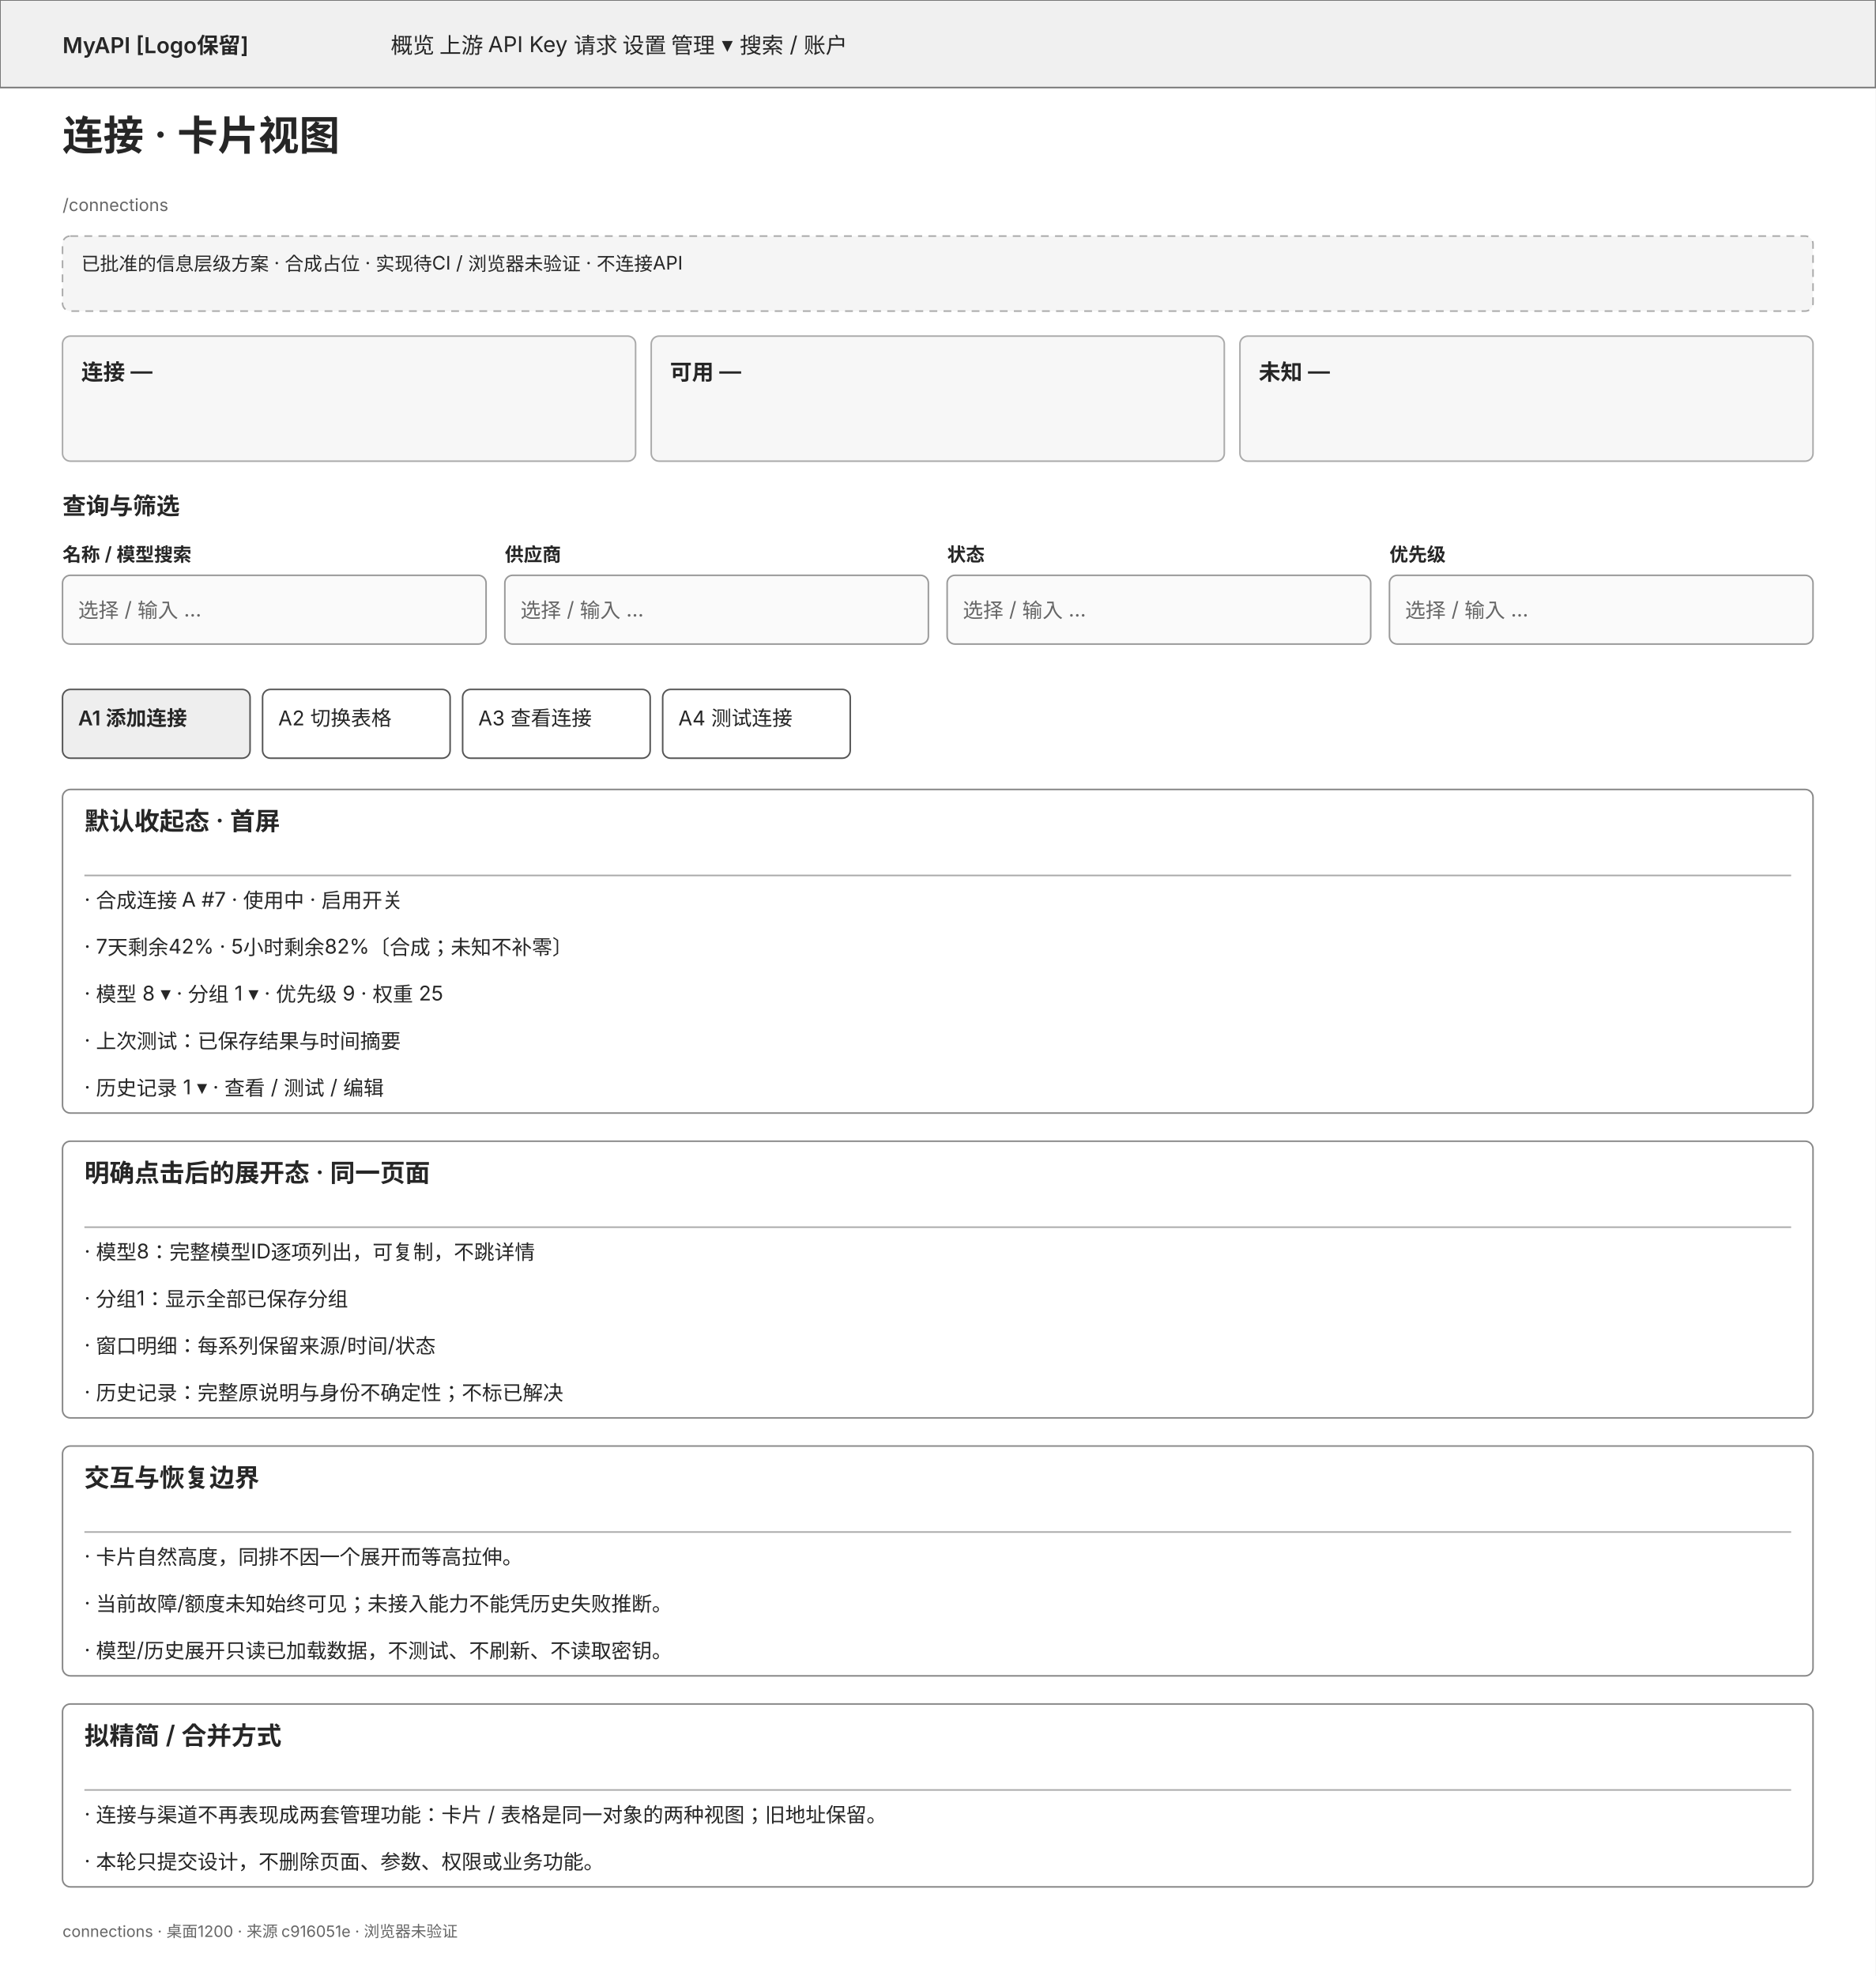
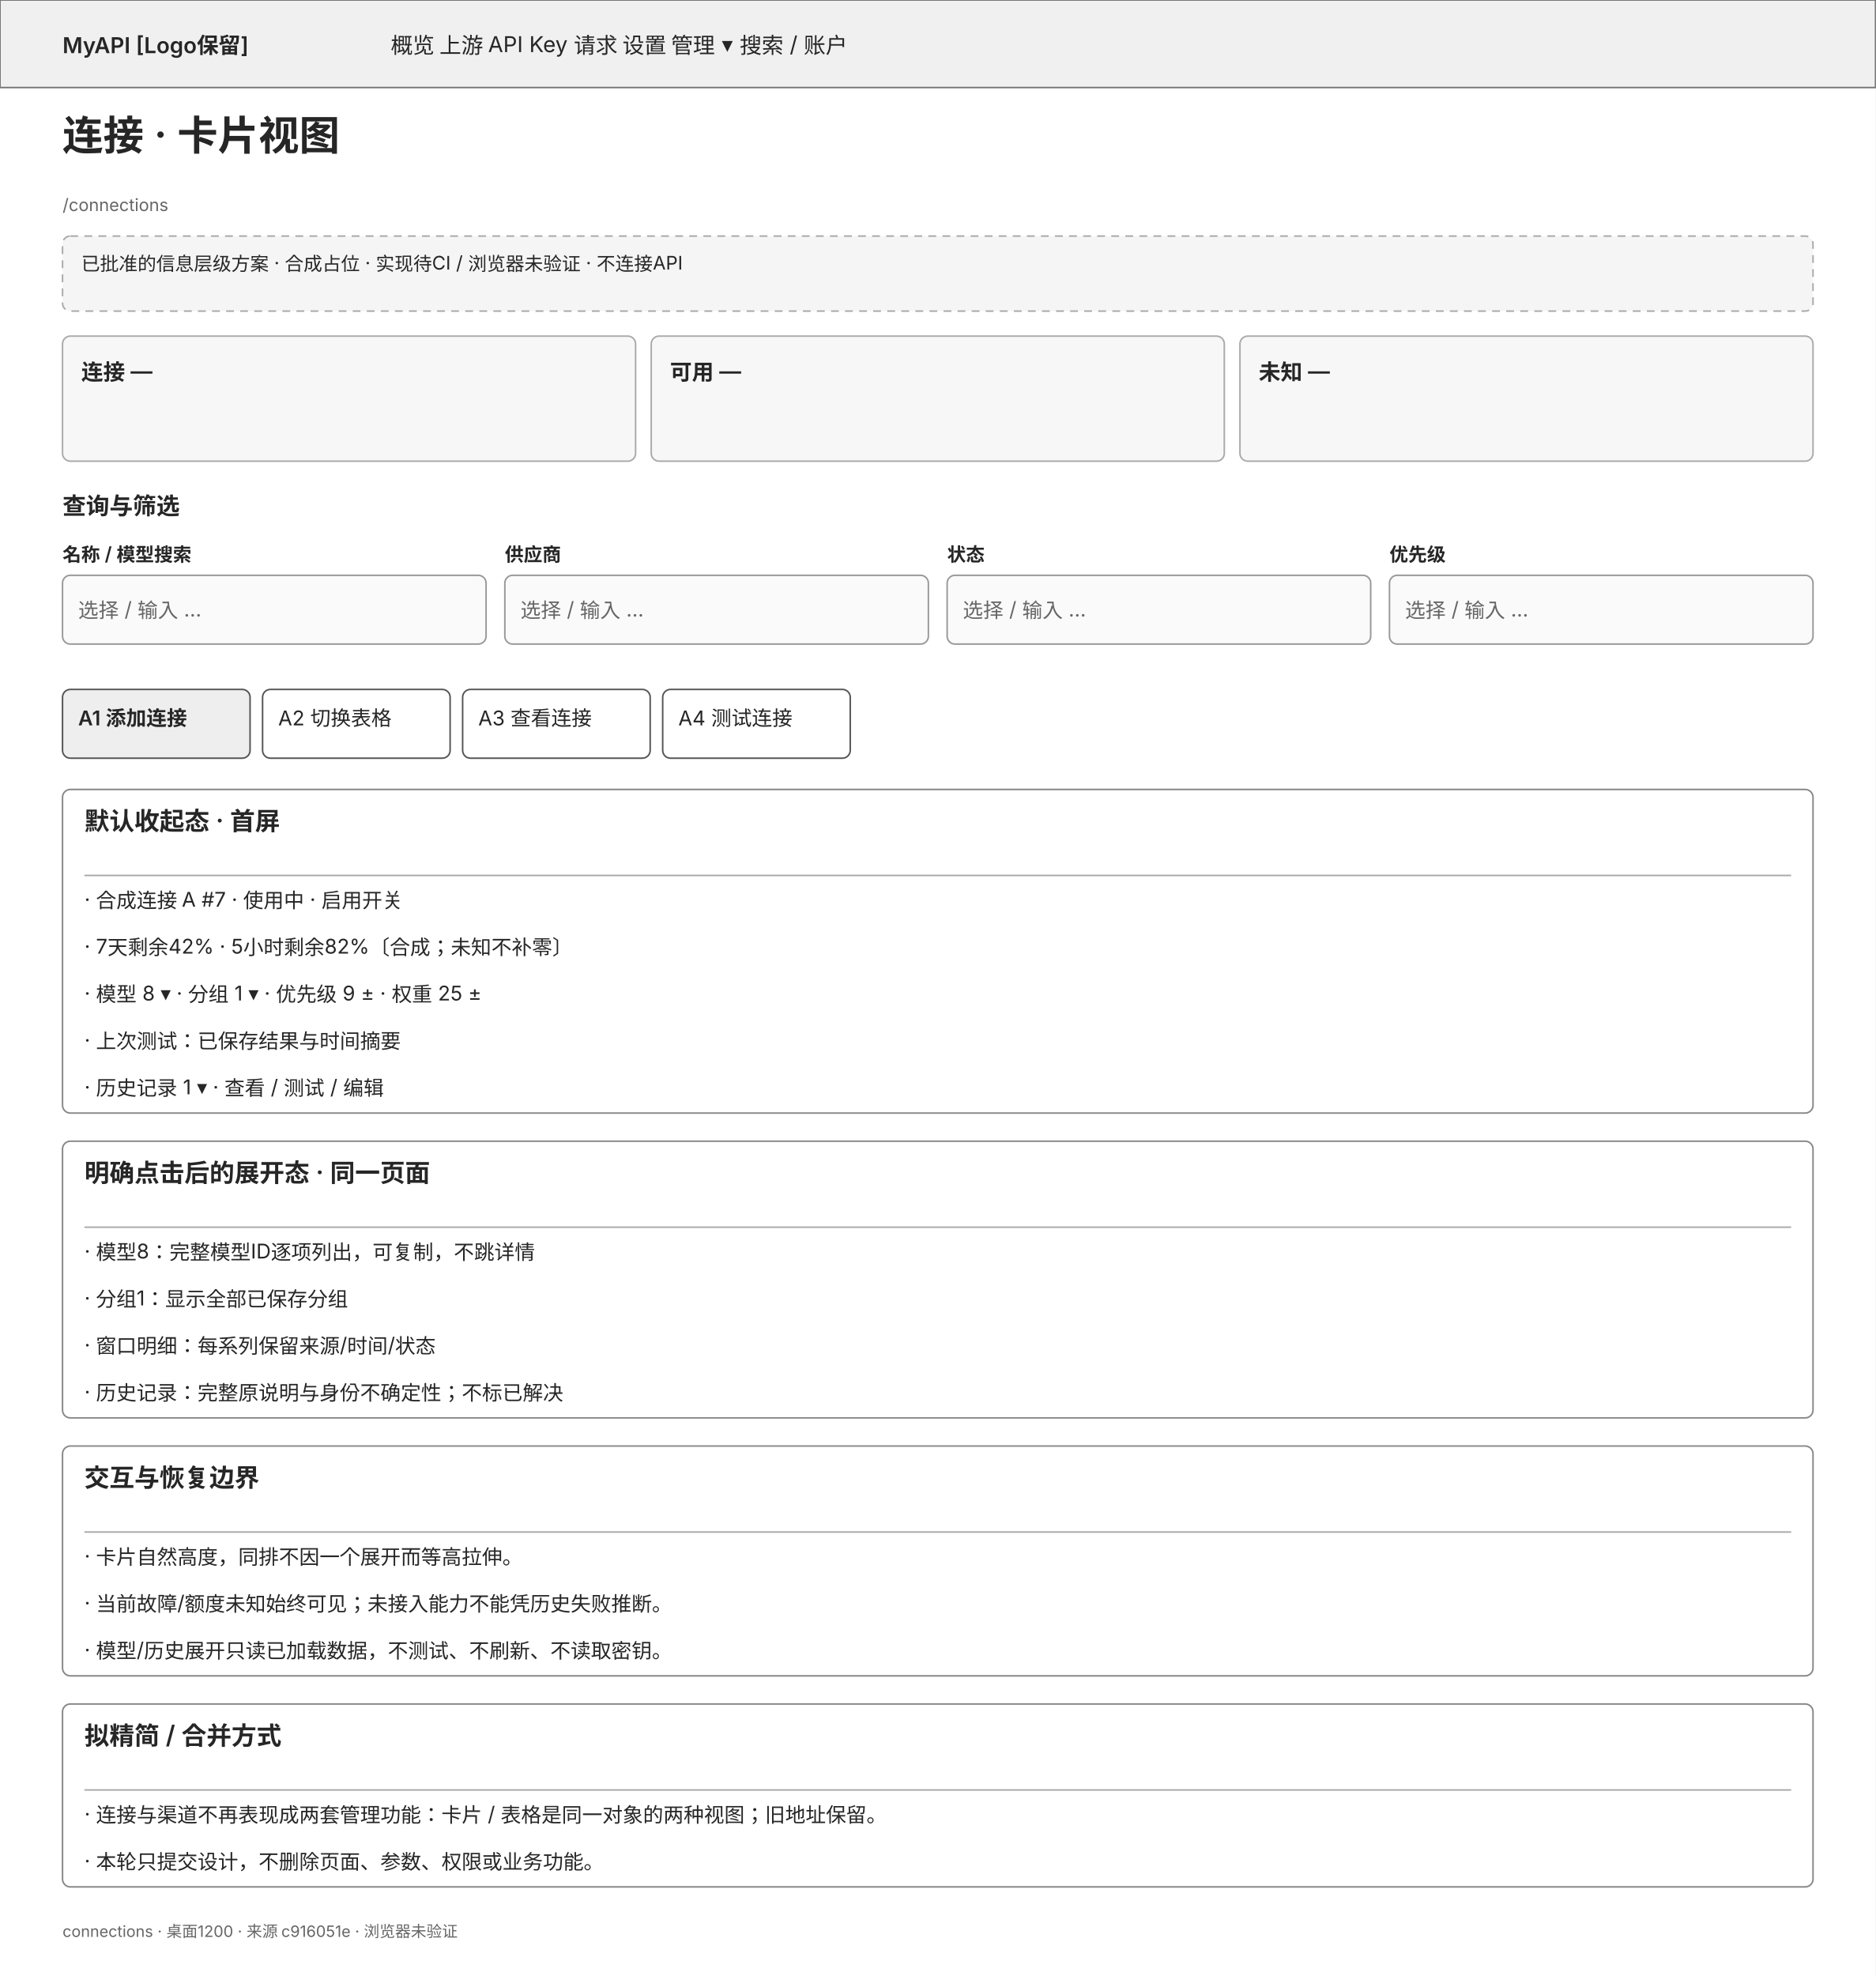
<svg xmlns="http://www.w3.org/2000/svg" width="1200" height="1264" viewBox="0 0 1200 1264" role="img" aria-labelledby="title desc">
  <rect width="100%" height="100%" fill="#ffffff" />
  <g font-family="system-ui, -apple-system, BlinkMacSystemFont, sans-serif">
    <rect x="0" y="0" width="1200" height="56" rx="0" fill="#f0f0f0" stroke="#777777" />
    <text x="40" y="34" font-size="14" font-weight="600" fill="#262626">MyAPI  [Logo保留]</text>
    <text x="250" y="34" font-size="14" font-weight="normal" fill="#262626">概览    上游    API Key    请求    设置    管理 ▾       搜索 / 账户</text>
    <text x="40" y="96" font-size="26" font-weight="600" fill="#262626">连接 · 卡片视图</text>
    <text x="40" y="135" font-size="11" font-weight="normal" fill="#666666">/connections</text>
    <rect x="40" y="151" width="1120" height="48" rx="5" fill="#f5f5f5" stroke="#aaaaaa" stroke-dasharray="5 4" />
    <text x="52" y="173" font-size="12" font-weight="normal" fill="#262626">已批准的信息层级方案 · 合成占位 · 实现待CI / 浏览器未验证 · 不连接API</text>
    <rect x="40.0" y="215" width="366.667" height="80" rx="5" fill="#f7f7f7" stroke="#aaaaaa" />
    <text x="52.0" y="243" font-size="14" font-weight="600" fill="#262626">连接 —</text>
    <rect x="416.667" y="215" width="366.667" height="80" rx="5" fill="#f7f7f7" stroke="#aaaaaa" />
    <text x="428.667" y="243" font-size="14" font-weight="600" fill="#262626">可用 —</text>
    <rect x="793.333" y="215" width="366.667" height="80" rx="5" fill="#f7f7f7" stroke="#aaaaaa" />
    <text x="805.333" y="243" font-size="14" font-weight="600" fill="#262626">未知 —</text>
    <text x="40" y="329" font-size="15" font-weight="600" fill="#262626">查询与筛选</text>
    <text x="40.0" y="359" font-size="12" font-weight="600" fill="#262626">名称 / 模型搜索</text>
    <rect x="40.0" y="368" width="271.0" height="44" rx="5" fill="#fafafa" stroke="#999999" />
    <text x="50.0" y="395" font-size="13" font-weight="normal" fill="#666666">选择 / 输入 …</text>
    <text x="323.0" y="359" font-size="12" font-weight="600" fill="#262626">供应商</text>
    <rect x="323.0" y="368" width="271.0" height="44" rx="5" fill="#fafafa" stroke="#999999" />
    <text x="333.0" y="395" font-size="13" font-weight="normal" fill="#666666">选择 / 输入 …</text>
    <text x="606.0" y="359" font-size="12" font-weight="600" fill="#262626">状态</text>
    <rect x="606.0" y="368" width="271.0" height="44" rx="5" fill="#fafafa" stroke="#999999" />
    <text x="616.0" y="395" font-size="13" font-weight="normal" fill="#666666">选择 / 输入 …</text>
    <text x="889.0" y="359" font-size="12" font-weight="600" fill="#262626">优先级</text>
    <rect x="889.0" y="368" width="271.0" height="44" rx="5" fill="#fafafa" stroke="#999999" />
    <text x="899.0" y="395" font-size="13" font-weight="normal" fill="#666666">选择 / 输入 …</text>
    <rect x="40" y="441" width="120" height="44" rx="5" fill="#eeeeee" stroke="#555555" />
    <text x="50" y="464" font-size="13" font-weight="600" fill="#262626">A1 添加连接</text>
    <rect x="168" y="441" width="120" height="44" rx="5" fill="#ffffff" stroke="#555555" />
    <text x="178" y="464" font-size="13" font-weight="normal" fill="#262626">A2 切换表格</text>
    <rect x="296" y="441" width="120" height="44" rx="5" fill="#ffffff" stroke="#555555" />
    <text x="306" y="464" font-size="13" font-weight="normal" fill="#262626">A3 查看连接</text>
    <rect x="424" y="441" width="120" height="44" rx="5" fill="#ffffff" stroke="#555555" />
    <text x="434" y="464" font-size="13" font-weight="normal" fill="#262626">A4 测试连接</text>
    <rect x="40" y="505" width="1120" height="207" rx="5" fill="#ffffff" stroke="#888888" />
    <text x="54" y="531" font-size="16" font-weight="600" fill="#262626">默认收起态 · 首屏</text>
    <line x1="54" y1="560" x2="1146" y2="560" stroke="#aaaaaa" />
    <text x="54" y="580" font-size="13" font-weight="normal" fill="#262626">· 合成连接 A #7 · 使用中 · 启用开关</text>
    <text x="54" y="610" font-size="13" font-weight="normal" fill="#262626">· 7天剩余42% · 5小时剩余82%〔合成；未知不补零〕</text>
-     <text x="54" y="640" font-size="13" font-weight="normal" fill="#262626">· 模型 8 ▾ · 分组 1 ▾ · 优先级 9 · 权重 25</text>
+     <text x="54" y="640" font-size="13" font-weight="normal" fill="#262626">· 模型 8 ▾ · 分组 1 ▾ · 优先级 9 ± · 权重 25 ±</text>
    <text x="54" y="670" font-size="13" font-weight="normal" fill="#262626">· 上次测试：已保存结果与时间摘要</text>
    <text x="54" y="700" font-size="13" font-weight="normal" fill="#262626">· 历史记录 1 ▾ · 查看 / 测试 / 编辑</text>
    <rect x="40" y="730" width="1120" height="177" rx="5" fill="#ffffff" stroke="#888888" />
    <text x="54" y="756" font-size="16" font-weight="600" fill="#262626">明确点击后的展开态 · 同一页面</text>
    <line x1="54" y1="785" x2="1146" y2="785" stroke="#aaaaaa" />
    <text x="54" y="805" font-size="13" font-weight="normal" fill="#262626">· 模型8：完整模型ID逐项列出，可复制，不跳详情</text>
    <text x="54" y="835" font-size="13" font-weight="normal" fill="#262626">· 分组1：显示全部已保存分组</text>
    <text x="54" y="865" font-size="13" font-weight="normal" fill="#262626">· 窗口明细：每系列保留来源/时间/状态</text>
    <text x="54" y="895" font-size="13" font-weight="normal" fill="#262626">· 历史记录：完整原说明与身份不确定性；不标已解决</text>
    <rect x="40" y="925" width="1120" height="147" rx="5" fill="#ffffff" stroke="#888888" />
    <text x="54" y="951" font-size="16" font-weight="600" fill="#262626">交互与恢复边界</text>
    <line x1="54" y1="980" x2="1146" y2="980" stroke="#aaaaaa" />
    <text x="54" y="1000" font-size="13" font-weight="normal" fill="#262626">· 卡片自然高度，同排不因一个展开而等高拉伸。</text>
    <text x="54" y="1030" font-size="13" font-weight="normal" fill="#262626">· 当前故障/额度未知始终可见；未接入能力不能凭历史失败推断。</text>
    <text x="54" y="1060" font-size="13" font-weight="normal" fill="#262626">· 模型/历史展开只读已加载数据，不测试、不刷新、不读取密钥。</text>
    <rect x="40" y="1090" width="1120" height="117" rx="5" fill="#ffffff" stroke="#888888" />
    <text x="54" y="1116" font-size="16" font-weight="600" fill="#262626">拟精简 / 合并方式</text>
    <line x1="54" y1="1145" x2="1146" y2="1145" stroke="#aaaaaa" />
    <text x="54" y="1165" font-size="13" font-weight="normal" fill="#262626">· 连接与渠道不再表现成两套管理功能：卡片 / 表格是同一对象的两种视图；旧地址保留。</text>
    <text x="54" y="1195" font-size="13" font-weight="normal" fill="#262626">· 本轮只提交设计，不删除页面、参数、权限或业务功能。</text>
    <text x="40" y="1239" font-size="10" font-weight="normal" fill="#666666">connections · 桌面1200 · 来源 c916051e · 浏览器未验证</text>
  </g>
</svg>
